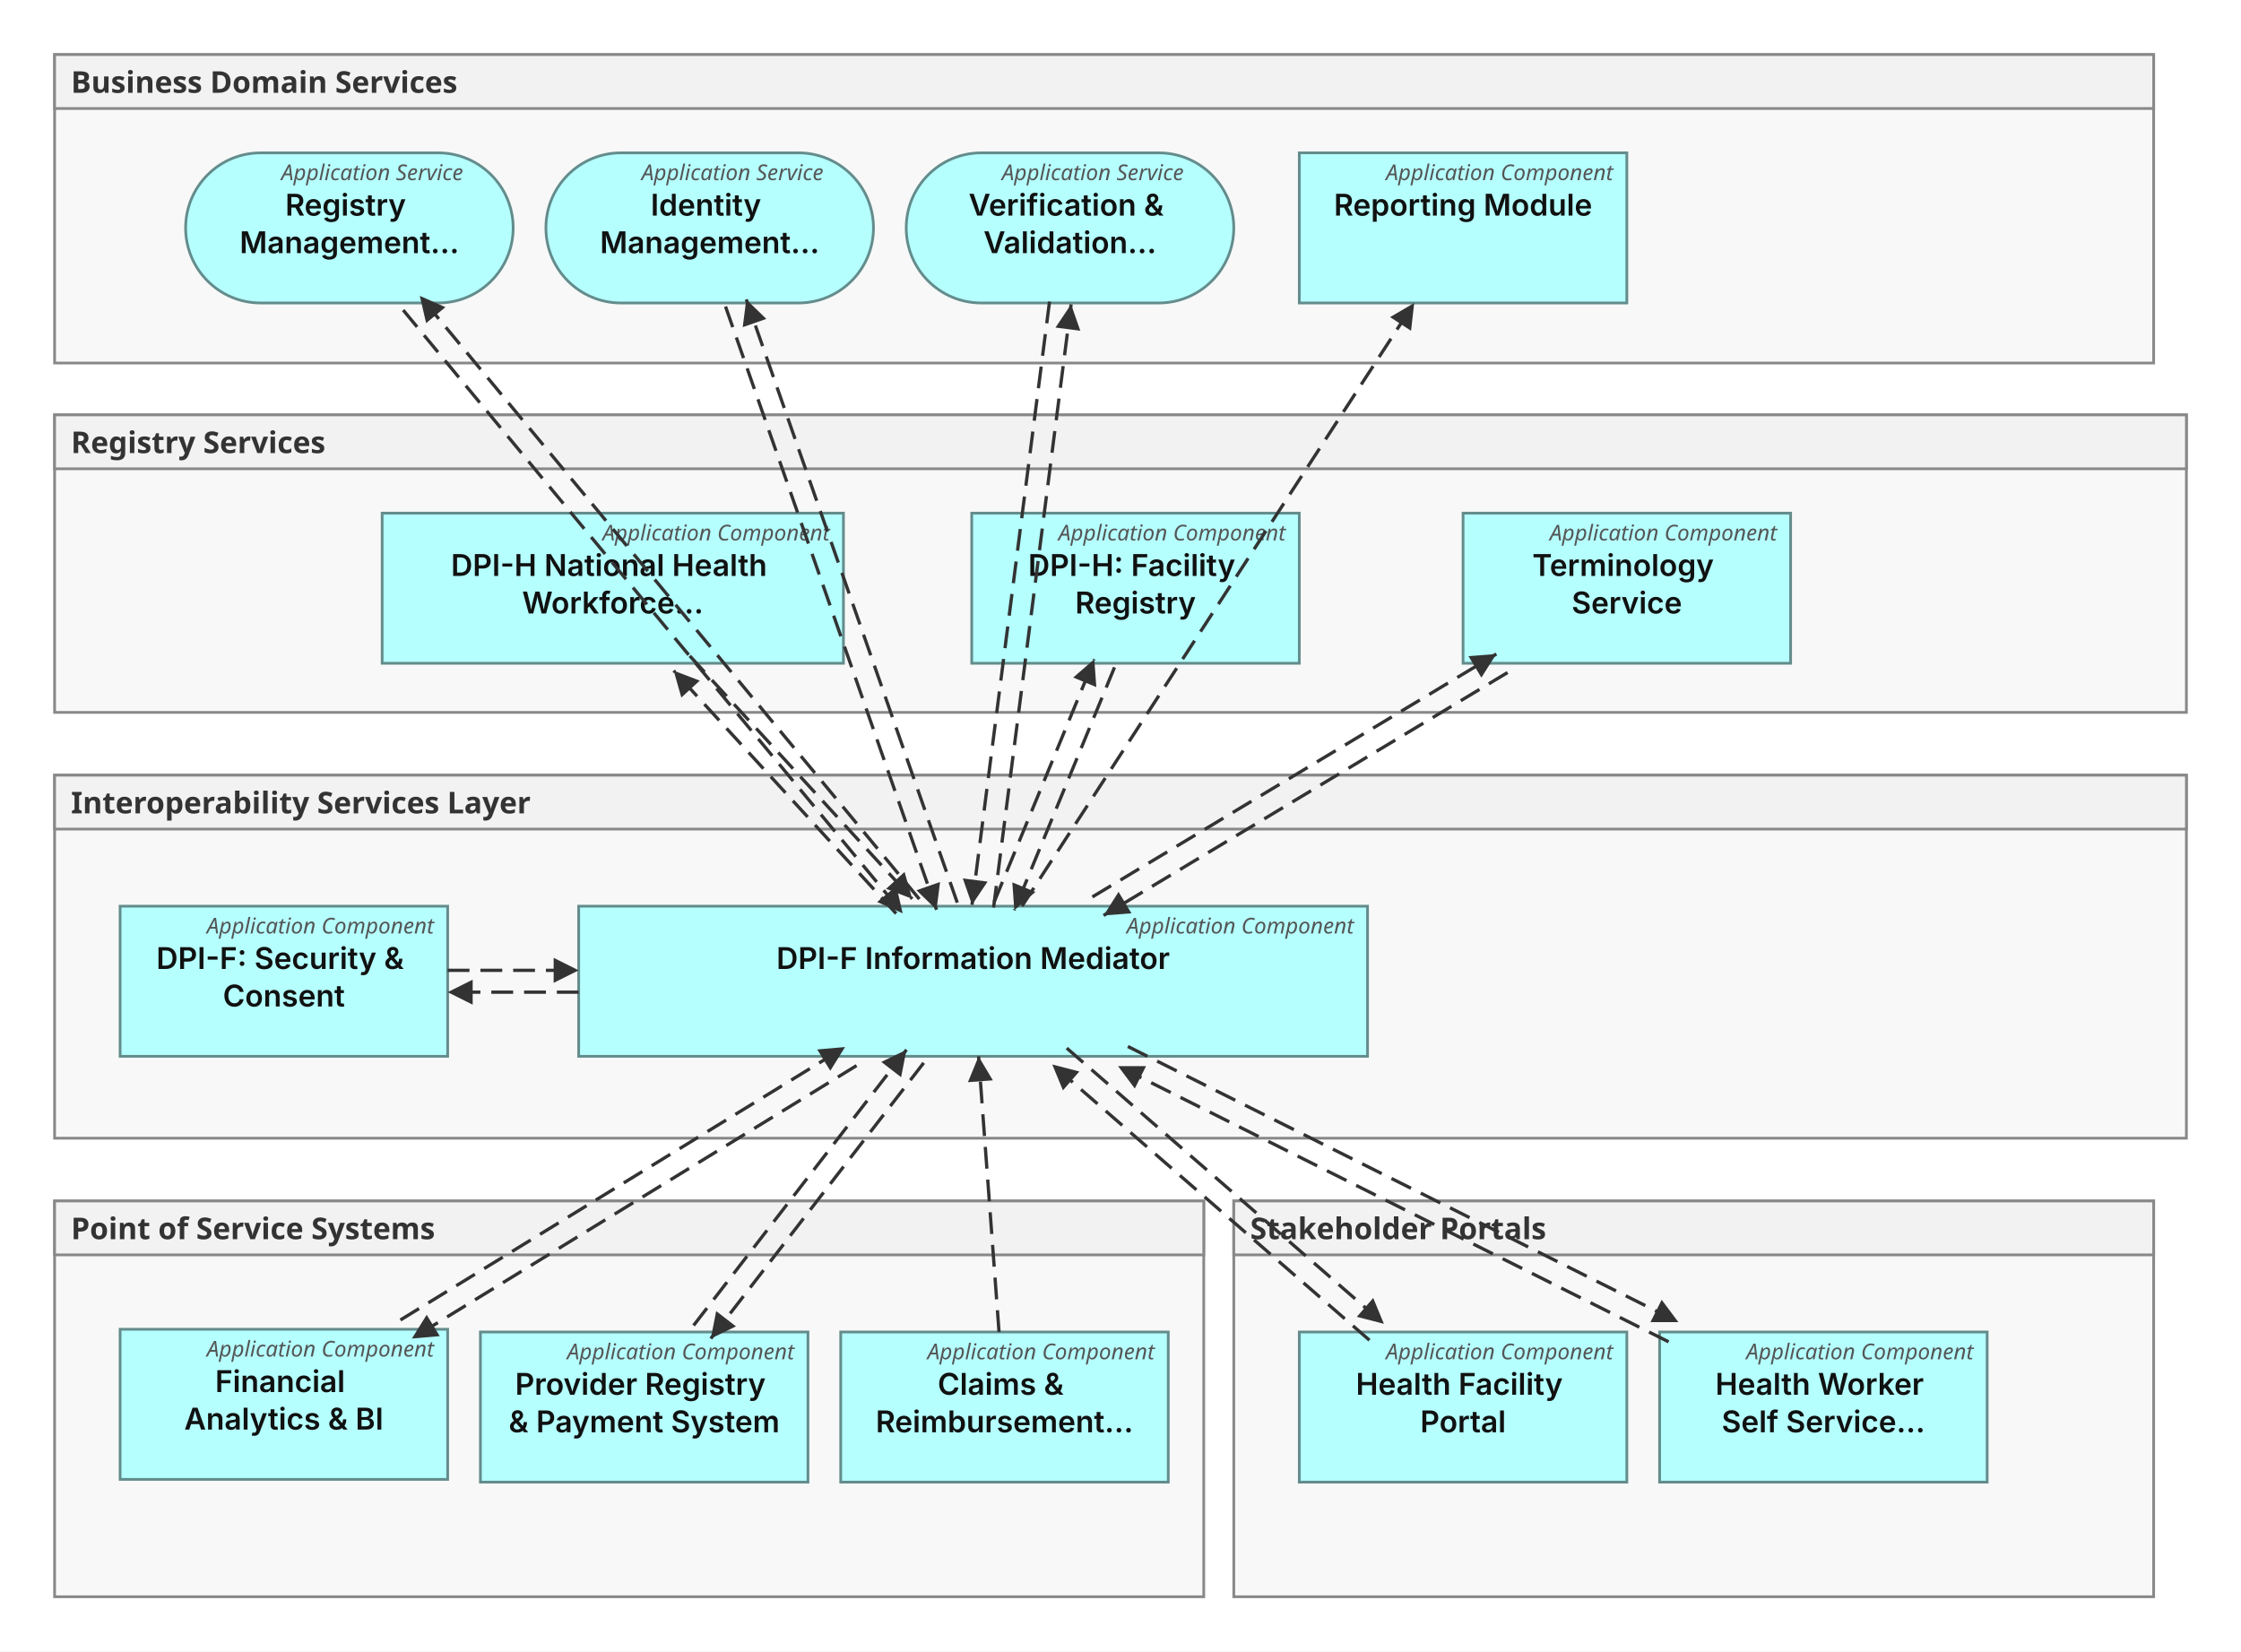
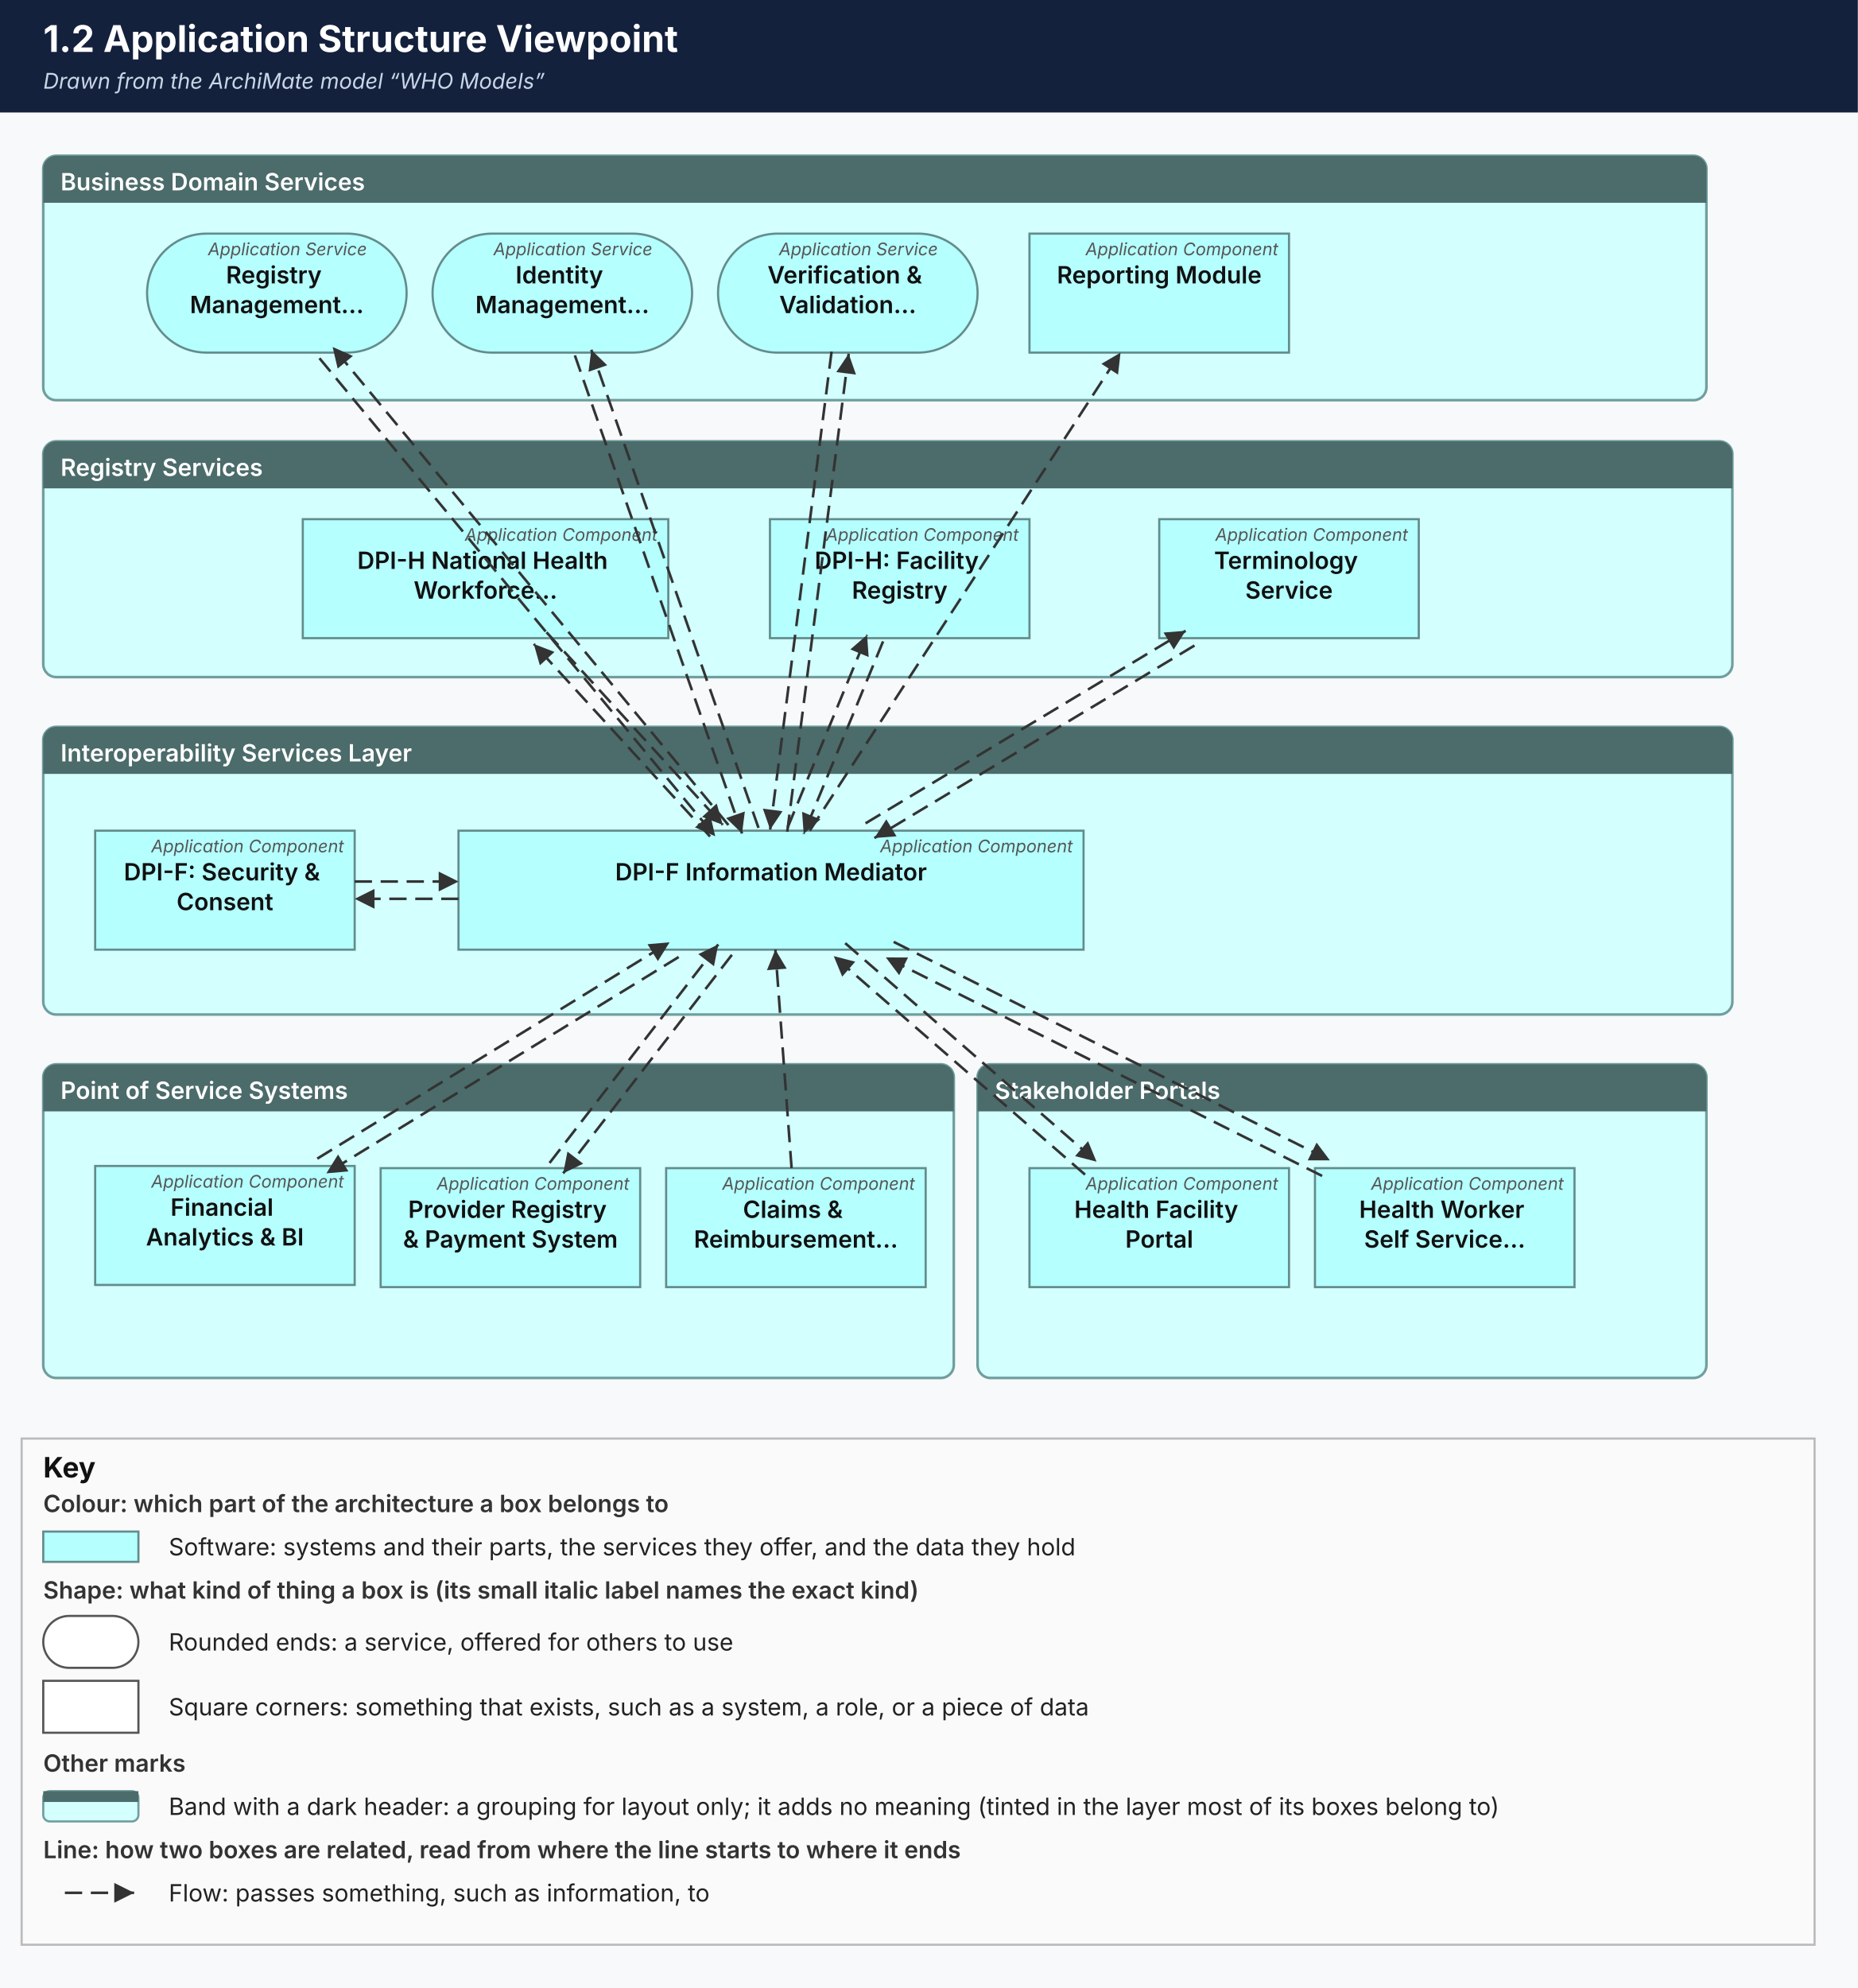
- <svg xmlns="http://www.w3.org/2000/svg" viewBox="28 16 821 605" width="821" height="605" role="img" aria-labelledby="av-title">
+ <svg xmlns="http://www.w3.org/2000/svg" viewBox="28 -36 859 919" width="859" height="919" role="img" aria-labelledby="av-title">
  <style>
- .av-name{font:600 11px system-ui,-apple-system,"Segoe UI",sans-serif;fill:#111}
- .av-type{font:italic 8px system-ui,sans-serif;fill:#555}
- .av-group{font:600 11px system-ui,sans-serif;fill:#333}
- .av-note{font:10px system-ui,sans-serif;fill:#222}
- .av-rel{font:9px system-ui,sans-serif;fill:#333;paint-order:stroke;stroke:#fff;stroke-width:3px}
+ .av-name{font:600 11px Inter, "Segoe UI", system-ui, -apple-system, Helvetica, Arial, sans-serif;fill:#111}
+ .av-type{font:italic 8px Inter, "Segoe UI", system-ui, -apple-system, Helvetica, Arial, sans-serif;fill:#555}
+ .av-group{font:600 11px Inter, "Segoe UI", system-ui, -apple-system, Helvetica, Arial, sans-serif;fill:#333}
+ .av-note{font:10px Inter, "Segoe UI", system-ui, -apple-system, Helvetica, Arial, sans-serif;fill:#222}
+ .av-key{font:11px Inter, "Segoe UI", system-ui, -apple-system, Helvetica, Arial, sans-serif;fill:#222}
+ .av-keyh{font:600 11px Inter, "Segoe UI", system-ui, -apple-system, Helvetica, Arial, sans-serif;fill:#333}
+ .av-keyt{font:700 13px Inter, "Segoe UI", system-ui, -apple-system, Helvetica, Arial, sans-serif;fill:#111}
+ .av-rel{font:9px Inter, "Segoe UI", system-ui, -apple-system, Helvetica, Arial, sans-serif;fill:#333;paint-order:stroke;stroke:#fff;stroke-width:3px}
a:hover rect,a:hover polygon,a:focus rect,a:focus polygon{stroke:#06c;stroke-width:2.5}
</style>
  <defs>
    <marker id="arrow-open" viewBox="0 0 12 12" refX="11" refY="6" markerWidth="11" markerHeight="11" orient="auto-start-reverse" markerUnits="userSpaceOnUse">
      <path d="M1 1 L11 6 L1 11" fill="none" stroke="#333" stroke-width="1.3" />
    </marker>
    <marker id="arrow-filled" viewBox="0 0 12 12" refX="11" refY="6" markerWidth="11" markerHeight="11" orient="auto-start-reverse" markerUnits="userSpaceOnUse">
      <path d="M1 1 L11 6 L1 11 Z" fill="#333" />
    </marker>
    <marker id="arrow-small" viewBox="0 0 10 10" refX="9" refY="5" markerWidth="8" markerHeight="8" orient="auto-start-reverse" markerUnits="userSpaceOnUse">
      <path d="M1 1 L9 5 L1 9" fill="none" stroke="#333" stroke-width="1.2" />
    </marker>
    <marker id="triangle-hollow" viewBox="0 0 14 14" refX="13" refY="7" markerWidth="13" markerHeight="13" orient="auto-start-reverse" markerUnits="userSpaceOnUse">
      <path d="M1 1 L13 7 L1 13 Z" fill="#fff" stroke="#333" stroke-width="1.2" />
    </marker>
    <marker id="diamond-filled" viewBox="0 0 16 10" refX="1" refY="5" markerWidth="16" markerHeight="10" orient="auto-start-reverse" markerUnits="userSpaceOnUse">
      <path d="M1 5 L8 1 L15 5 L8 9 Z" fill="#333" />
    </marker>
    <marker id="diamond-hollow" viewBox="0 0 16 10" refX="1" refY="5" markerWidth="16" markerHeight="10" orient="auto-start-reverse" markerUnits="userSpaceOnUse">
      <path d="M1 5 L8 1 L15 5 L8 9 Z" fill="#fff" stroke="#333" stroke-width="1.2" />
    </marker>
    <marker id="dot" viewBox="0 0 8 8" refX="4" refY="4" markerWidth="7" markerHeight="7" orient="auto" markerUnits="userSpaceOnUse">
      <circle cx="4" cy="4" r="3.2" fill="#333" />
    </marker>
    <pattern id="missing" width="8" height="8" patternUnits="userSpaceOnUse" patternTransform="rotate(45)">
      <rect width="8" height="8" fill="#fff" />
      <line x1="0" y1="0" x2="0" y2="8" stroke="#d33" stroke-width="2" />
    </pattern>
  </defs>
-   <rect x="28" y="16" width="821" height="605" fill="#fff" />
-   <g class="av-g">
-     <rect x="48" y="456" width="421" height="145" fill="#f2f2f2" fill-opacity=".55" stroke="#888" />
-     <rect x="48" y="456" width="421" height="19.75" fill="#f2f2f2" stroke="#888" />
-     <text class="av-group" x="54" y="470">Point of Service Systems</text>
-   </g>
-   <a href="../../../en/dpi-h-ra/archimate/0.2.0-draft.1/elements/id-0bb487f76a814e0ca738870107b29dc9/" target="_top">
+   <rect x="28" y="-36" width="859" height="919" fill="#f8f9fb" />
+   <rect x="28" y="-36" width="859" height="52" fill="#14213d" />
+   <text x="48" y="-12" style="font:700 17px Inter, &quot;Segoe UI&quot;, system-ui, -apple-system, Helvetica, Arial, sans-serif;fill:#fff">1.2 Application Structure Viewpoint</text>
+   <text x="48" y="5" style="font:italic 10px Inter, &quot;Segoe UI&quot;, system-ui, -apple-system, Helvetica, Arial, sans-serif;fill:#c9d6e6">Drawn from the ArchiMate model “WHO Models”</text>
+   <g class="av-g">
+     <rect x="48" y="456" width="421" height="145" rx="6" fill="#d3ffff" stroke="#709e9e" stroke-width="1.2" />
+     <path d="M48 462 a6 6 0 0 1 6 -6 h409 a6 6 0 0 1 6 6 v15.75 h-421 z" fill="#4c6b6b" />
+     <text class="av-group" x="56" y="472" style="fill:#fff">Point of Service Systems</text>
+   </g>
+   <a href="../../../en/dpi-h-ra/archimate/0.2.0-draft.1/elements/financial-analytics-bi/" target="_top">
    <rect x="72" y="503" width="120" height="55" fill="#b5ffff" stroke="#648c8c" stroke-width="1" />
    <text class="av-type" x="187" y="513" text-anchor="end">Application Component</text>
    <text class="av-name" x="132" y="526" text-anchor="middle">
      <tspan x="132" dy="0">Financial</tspan>
      <tspan x="132" dy="13.75">Analytics &amp; BI</tspan>
    </text>
  </a>
-   <a href="../../../en/dpi-h-ra/archimate/0.2.0-draft.1/elements/id-dcc7c73aa6fd415facde0da5ecae044b/" target="_top">
+   <a href="../../../en/dpi-h-ra/archimate/0.2.0-draft.1/elements/provider-registry-payment-system/" target="_top">
    <rect x="204" y="504" width="120" height="55" fill="#b5ffff" stroke="#648c8c" stroke-width="1" />
    <text class="av-type" x="319" y="514" text-anchor="end">Application Component</text>
    <text class="av-name" x="264" y="527" text-anchor="middle">
      <tspan x="264" dy="0">Provider Registry</tspan>
      <tspan x="264" dy="13.75">&amp; Payment System</tspan>
    </text>
  </a>
-   <a href="../../../en/dpi-h-ra/archimate/0.2.0-draft.1/elements/id-f7ffac27f018417c8ddb46a8c98c3b28/" target="_top">
+   <a href="../../../en/dpi-h-ra/archimate/0.2.0-draft.1/elements/claims-reimbursement-system/" target="_top">
    <rect x="336" y="504" width="120" height="55" fill="#b5ffff" stroke="#648c8c" stroke-width="1" />
    <text class="av-type" x="451" y="514" text-anchor="end">Application Component</text>
    <text class="av-name" x="396" y="527" text-anchor="middle">
      <tspan x="396" dy="0">Claims &amp;</tspan>
      <tspan x="396" dy="13.75">Reimbursement…</tspan>
    </text>
  </a>
  <g class="av-g">
-     <rect x="480" y="456" width="337" height="145" fill="#f2f2f2" fill-opacity=".55" stroke="#888" />
-     <rect x="480" y="456" width="337" height="19.75" fill="#f2f2f2" stroke="#888" />
-     <text class="av-group" x="486" y="470">Stakeholder Portals</text>
-   </g>
-   <a href="../../../en/dpi-h-ra/archimate/0.2.0-draft.1/elements/id-95de5ab980944de8922cc630296992ec/" target="_top">
+     <rect x="480" y="456" width="337" height="145" rx="6" fill="#d3ffff" stroke="#709e9e" stroke-width="1.2" />
+     <path d="M480 462 a6 6 0 0 1 6 -6 h325 a6 6 0 0 1 6 6 v15.75 h-337 z" fill="#4c6b6b" />
+     <text class="av-group" x="488" y="472" style="fill:#fff">Stakeholder Portals</text>
+   </g>
+   <a href="../../../en/dpi-h-ra/archimate/0.2.0-draft.1/elements/health-facility-portal/" target="_top">
    <rect x="504" y="504" width="120" height="55" fill="#b5ffff" stroke="#648c8c" stroke-width="1" />
    <text class="av-type" x="619" y="514" text-anchor="end">Application Component</text>
    <text class="av-name" x="564" y="527" text-anchor="middle">
      <tspan x="564" dy="0">Health Facility</tspan>
      <tspan x="564" dy="13.75">Portal</tspan>
    </text>
  </a>
-   <a href="../../../en/dpi-h-ra/archimate/0.2.0-draft.1/elements/id-24e3b3ea32b5424c89a8748329a6209d/" target="_top">
+   <a href="../../../en/dpi-h-ra/archimate/0.2.0-draft.1/elements/health-worker-self-service-portal/" target="_top">
    <rect x="636" y="504" width="120" height="55" fill="#b5ffff" stroke="#648c8c" stroke-width="1" />
    <text class="av-type" x="751" y="514" text-anchor="end">Application Component</text>
    <text class="av-name" x="696" y="527" text-anchor="middle">
      <tspan x="696" dy="0">Health Worker</tspan>
      <tspan x="696" dy="13.75">Self Service…</tspan>
    </text>
  </a>
  <g class="av-g">
-     <rect x="48" y="168" width="781" height="109" fill="#f2f2f2" fill-opacity=".55" stroke="#888" />
-     <rect x="48" y="168" width="781" height="19.75" fill="#f2f2f2" stroke="#888" />
-     <text class="av-group" x="54" y="182">Registry Services</text>
-   </g>
-   <a href="../../../en/dpi-h-ra/archimate/0.2.0-draft.1/elements/id-961cfe0f56b54c5ea4f48c3f34109e0e/" target="_top">
+     <rect x="48" y="168" width="781" height="109" rx="6" fill="#d3ffff" stroke="#709e9e" stroke-width="1.2" />
+     <path d="M48 174 a6 6 0 0 1 6 -6 h769 a6 6 0 0 1 6 6 v15.75 h-781 z" fill="#4c6b6b" />
+     <text class="av-group" x="56" y="184" style="fill:#fff">Registry Services</text>
+   </g>
+   <a href="../../../en/dpi-h-ra/archimate/0.2.0-draft.1/elements/dpi-h-national-health-workforce-directory-registry/" target="_top">
    <rect x="168" y="204" width="169" height="55" fill="#b5ffff" stroke="#648c8c" stroke-width="1" />
    <text class="av-type" x="332" y="214" text-anchor="end">Application Component</text>
    <text class="av-name" x="252.5" y="227" text-anchor="middle">
      <tspan x="252.5" dy="0">DPI-H National Health</tspan>
      <tspan x="252.5" dy="13.75">Workforce…</tspan>
    </text>
  </a>
-   <a href="../../../en/dpi-h-ra/archimate/0.2.0-draft.1/elements/id-a3b7a1d2792c400ba0398eb82affaf2d/" target="_top">
+   <a href="../../../en/dpi-h-ra/archimate/0.2.0-draft.1/elements/dpi-h-facility-registry/" target="_top">
    <rect x="384" y="204" width="120" height="55" fill="#b5ffff" stroke="#648c8c" stroke-width="1" />
    <text class="av-type" x="499" y="214" text-anchor="end">Application Component</text>
    <text class="av-name" x="444" y="227" text-anchor="middle">
      <tspan x="444" dy="0">DPI-H: Facility</tspan>
      <tspan x="444" dy="13.75">Registry</tspan>
    </text>
  </a>
-   <a href="../../../en/dpi-h-ra/archimate/0.2.0-draft.1/elements/id-e23a136ac7904c02a15f46010f655099/" target="_top">
+   <a href="../../../en/dpi-h-ra/archimate/0.2.0-draft.1/elements/terminology-service/" target="_top">
    <rect x="564" y="204" width="120" height="55" fill="#b5ffff" stroke="#648c8c" stroke-width="1" />
    <text class="av-type" x="679" y="214" text-anchor="end">Application Component</text>
    <text class="av-name" x="624" y="227" text-anchor="middle">
      <tspan x="624" dy="0">Terminology</tspan>
      <tspan x="624" dy="13.75">Service</tspan>
    </text>
  </a>
  <g class="av-g">
-     <rect x="48" y="300" width="781" height="133" fill="#f2f2f2" fill-opacity=".55" stroke="#888" />
-     <rect x="48" y="300" width="781" height="19.75" fill="#f2f2f2" stroke="#888" />
-     <text class="av-group" x="54" y="314">Interoperability Services Layer</text>
-   </g>
-   <a href="../../../en/dpi-h-ra/archimate/0.2.0-draft.1/elements/id-1dc836590e8a4c4796d0ca941ce01d2b/" target="_top">
+     <rect x="48" y="300" width="781" height="133" rx="6" fill="#d3ffff" stroke="#709e9e" stroke-width="1.2" />
+     <path d="M48 306 a6 6 0 0 1 6 -6 h769 a6 6 0 0 1 6 6 v15.75 h-781 z" fill="#4c6b6b" />
+     <text class="av-group" x="56" y="316" style="fill:#fff">Interoperability Services Layer</text>
+   </g>
+   <a href="../../../en/dpi-h-ra/archimate/0.2.0-draft.1/elements/dpi-f-security-consent/" target="_top">
    <rect x="72" y="348" width="120" height="55" fill="#b5ffff" stroke="#648c8c" stroke-width="1" />
    <text class="av-type" x="187" y="358" text-anchor="end">Application Component</text>
    <text class="av-name" x="132" y="371" text-anchor="middle">
      <tspan x="132" dy="0">DPI-F: Security &amp;</tspan>
      <tspan x="132" dy="13.75">Consent</tspan>
    </text>
  </a>
-   <a href="../../../en/dpi-h-ra/archimate/0.2.0-draft.1/elements/id-7862a8939c5a458c9ad1674062700688/" target="_top">
+   <a href="../../../en/dpi-h-ra/archimate/0.2.0-draft.1/elements/dpi-f-information-mediator/" target="_top">
    <rect x="240" y="348" width="289" height="55" fill="#b5ffff" stroke="#648c8c" stroke-width="1" />
    <text class="av-type" x="524" y="358" text-anchor="end">Application Component</text>
    <text class="av-name" x="384.5" y="371" text-anchor="middle">
      <tspan x="384.5" dy="0">DPI-F Information Mediator</tspan>
    </text>
  </a>
  <g class="av-g">
-     <rect x="48" y="36" width="769" height="113" fill="#f2f2f2" fill-opacity=".55" stroke="#888" />
-     <rect x="48" y="36" width="769" height="19.75" fill="#f2f2f2" stroke="#888" />
-     <text class="av-group" x="54" y="50">Business Domain Services</text>
-   </g>
-   <a href="../../../en/dpi-h-ra/archimate/0.2.0-draft.1/elements/id-bed24fc6e59048c595b7bde7a22b63f9/" target="_top">
+     <rect x="48" y="36" width="769" height="113" rx="6" fill="#d3ffff" stroke="#709e9e" stroke-width="1.2" />
+     <path d="M48 42 a6 6 0 0 1 6 -6 h757 a6 6 0 0 1 6 6 v15.75 h-769 z" fill="#4c6b6b" />
+     <text class="av-group" x="56" y="52" style="fill:#fff">Business Domain Services</text>
+   </g>
+   <a href="../../../en/dpi-h-ra/archimate/0.2.0-draft.1/elements/reporting-module/" target="_top">
    <rect x="504" y="72" width="120" height="55" fill="#b5ffff" stroke="#648c8c" stroke-width="1" />
    <text class="av-type" x="619" y="82" text-anchor="end">Application Component</text>
    <text class="av-name" x="564" y="95" text-anchor="middle">
      <tspan x="564" dy="0">Reporting Module</tspan>
    </text>
  </a>
-   <a href="../../../en/dpi-h-ra/archimate/0.2.0-draft.1/elements/id-61f9036cfc264e5ea18d7538e3f84e64/" target="_top">
+   <a href="../../../en/dpi-h-ra/archimate/0.2.0-draft.1/elements/verification-validation-service/" target="_top">
    <rect x="360" y="72" width="120" height="55" rx="27.5" fill="#b5ffff" stroke="#648c8c" stroke-width="1" />
    <text class="av-type" x="461.667" y="82" text-anchor="end">Application Service</text>
    <text class="av-name" x="420" y="95" text-anchor="middle">
      <tspan x="420" dy="0">Verification &amp;</tspan>
      <tspan x="420" dy="13.75">Validation…</tspan>
    </text>
  </a>
-   <a href="../../../en/dpi-h-ra/archimate/0.2.0-draft.1/elements/id-237fa14306eb4c27911ba45307cdf26c/" target="_top">
+   <a href="../../../en/dpi-h-ra/archimate/0.2.0-draft.1/elements/registry-management-service/" target="_top">
    <rect x="96" y="72" width="120" height="55" rx="27.5" fill="#b5ffff" stroke="#648c8c" stroke-width="1" />
    <text class="av-type" x="197.667" y="82" text-anchor="end">Application Service</text>
    <text class="av-name" x="156" y="95" text-anchor="middle">
      <tspan x="156" dy="0">Registry</tspan>
      <tspan x="156" dy="13.75">Management…</tspan>
    </text>
  </a>
-   <a href="../../../en/dpi-h-ra/archimate/0.2.0-draft.1/elements/id-b01d1fd318e343b4a85c5c5f73b81fbb/" target="_top">
+   <a href="../../../en/dpi-h-ra/archimate/0.2.0-draft.1/elements/identity-management-service/" target="_top">
    <rect x="228" y="72" width="120" height="55" rx="27.5" fill="#b5ffff" stroke="#648c8c" stroke-width="1" />
    <text class="av-type" x="329.667" y="82" text-anchor="end">Application Service</text>
    <text class="av-name" x="288" y="95" text-anchor="middle">
      <tspan x="288" dy="0">Identity</tspan>
      <tspan x="288" dy="13.75">Management…</tspan>
    </text>
  </a>
  <a href="../../../en/dpi-h-ra/archimate/0.2.0-draft.1/relationships/id-42ccf72f046744a98d3c5e717079c059/" target="_top">
    <path d="M174.7 499.6 L337.6 399.6" fill="none" stroke="#333" stroke-width="1.2" stroke-dasharray="8 4" marker-end="url(#arrow-filled)" />
    <path d="M174.7 499.6 L337.6 399.6" fill="none" stroke="transparent" stroke-width="8" />
  </a>
  <a href="../../../en/dpi-h-ra/archimate/0.2.0-draft.1/relationships/id-dfb5d9850936470297441731ba7923a5/" target="_top">
    <path d="M282.1 501.6 L360.1 400.6" fill="none" stroke="#333" stroke-width="1.2" stroke-dasharray="8 4" marker-end="url(#arrow-filled)" />
    <path d="M282.1 501.6 L360.1 400.6" fill="none" stroke="transparent" stroke-width="8" />
  </a>
  <a href="../../../en/dpi-h-ra/archimate/0.2.0-draft.1/relationships/id-753eb90f4e7b4fde86af9d2a79212e40/" target="_top">
    <path d="M394 504 L386.5 403" fill="none" stroke="#333" stroke-width="1.2" stroke-dasharray="8 4" marker-end="url(#arrow-filled)" />
    <path d="M394 504 L386.5 403" fill="none" stroke="transparent" stroke-width="8" />
  </a>
  <a href="../../../en/dpi-h-ra/archimate/0.2.0-draft.1/relationships/id-84904306f207414a97c5a3ea80f2efdd/" target="_top">
    <path d="M529.7 507 L413.5 406" fill="none" stroke="#333" stroke-width="1.2" stroke-dasharray="8 4" marker-end="url(#arrow-filled)" />
    <path d="M529.7 507 L413.5 406" fill="none" stroke="transparent" stroke-width="8" />
  </a>
  <a href="../../../en/dpi-h-ra/archimate/0.2.0-draft.1/relationships/id-25e7a559b40f40bfbb336dbd0fa65df6/" target="_top">
    <path d="M639.3 507.6 L437.6 406.6" fill="none" stroke="#333" stroke-width="1.2" stroke-dasharray="8 4" marker-end="url(#arrow-filled)" />
    <path d="M639.3 507.6 L437.6 406.6" fill="none" stroke="transparent" stroke-width="8" />
  </a>
  <a href="../../../en/dpi-h-ra/archimate/0.2.0-draft.1/relationships/id-fb7f0277b41346d5879bb83277f26733/" target="_top">
    <path d="M280.7 256.3 L362.2 345.3" fill="none" stroke="#333" stroke-width="1.2" stroke-dasharray="8 4" marker-end="url(#arrow-filled)" />
    <path d="M280.7 256.3 L362.2 345.3" fill="none" stroke="transparent" stroke-width="8" />
  </a>
  <a href="../../../en/dpi-h-ra/archimate/0.2.0-draft.1/relationships/id-e601aa19b7d5495384703b338a8b48e5/" target="_top">
    <path d="M436.3 260.5 L399.6 349.5" fill="none" stroke="#333" stroke-width="1.2" stroke-dasharray="8 4" marker-end="url(#arrow-filled)" />
    <path d="M436.3 260.5 L399.6 349.5" fill="none" stroke="transparent" stroke-width="8" />
  </a>
  <a href="../../../en/dpi-h-ra/archimate/0.2.0-draft.1/relationships/id-3138db23398c4190b70f27e6117b95dc/" target="_top">
    <path d="M580.3 262.4 L432.3 351.4" fill="none" stroke="#333" stroke-width="1.2" stroke-dasharray="8 4" marker-end="url(#arrow-filled)" />
    <path d="M580.3 262.4 L432.3 351.4" fill="none" stroke="transparent" stroke-width="8" />
  </a>
  <a href="../../../en/dpi-h-ra/archimate/0.2.0-draft.1/relationships/id-f6c5dcd50a324092b090370ef539e33b/" target="_top">
    <path d="M192 371.5 L240 371.5" fill="none" stroke="#333" stroke-width="1.2" stroke-dasharray="8 4" marker-end="url(#arrow-filled)" />
    <path d="M192 371.5 L240 371.5" fill="none" stroke="transparent" stroke-width="8" />
  </a>
  <a href="../../../en/dpi-h-ra/archimate/0.2.0-draft.1/relationships/id-e9f46c67e68042109744e4da917ae6ff/" target="_top">
    <path d="M240 379.5 L192 379.5" fill="none" stroke="#333" stroke-width="1.2" stroke-dasharray="8 4" marker-end="url(#arrow-filled)" />
    <path d="M240 379.5 L192 379.5" fill="none" stroke="transparent" stroke-width="8" />
  </a>
  <a href="../../../en/dpi-h-ra/archimate/0.2.0-draft.1/relationships/id-d123c3d402a445ccb278dfc0c6f58de8/" target="_top">
    <path d="M366.4 405.4 L288.4 506.4" fill="none" stroke="#333" stroke-width="1.2" stroke-dasharray="8 4" marker-end="url(#arrow-filled)" />
    <path d="M366.4 405.4 L288.4 506.4" fill="none" stroke="transparent" stroke-width="8" />
  </a>
  <a href="../../../en/dpi-h-ra/archimate/0.2.0-draft.1/relationships/id-c5c4994b207e426dbbed28b44deacbf6/" target="_top">
    <path d="M341.8 406.4 L178.9 506.4" fill="none" stroke="#333" stroke-width="1.2" stroke-dasharray="8 4" marker-end="url(#arrow-filled)" />
    <path d="M341.8 406.4 L178.9 506.4" fill="none" stroke="transparent" stroke-width="8" />
  </a>
  <a href="../../../en/dpi-h-ra/archimate/0.2.0-draft.1/relationships/id-8bfcf3f3cac14740bef7d19100c587ba/" target="_top">
    <path d="M418.8 400 L535 501" fill="none" stroke="#333" stroke-width="1.2" stroke-dasharray="8 4" marker-end="url(#arrow-filled)" />
    <path d="M418.8 400 L535 501" fill="none" stroke="transparent" stroke-width="8" />
  </a>
  <a href="../../../en/dpi-h-ra/archimate/0.2.0-draft.1/relationships/id-7f0250a90ff3463c9690c9a5fba48e96/" target="_top">
    <path d="M441.2 399.4 L642.9 500.4" fill="none" stroke="#333" stroke-width="1.2" stroke-dasharray="8 4" marker-end="url(#arrow-filled)" />
    <path d="M441.2 399.4 L642.9 500.4" fill="none" stroke="transparent" stroke-width="8" />
  </a>
  <a href="../../../en/dpi-h-ra/archimate/0.2.0-draft.1/relationships/id-9540ab8bdf4945278fdd25eb3e37b7f3/" target="_top">
    <path d="M392.2 346.5 L428.9 257.5" fill="none" stroke="#333" stroke-width="1.2" stroke-dasharray="8 4" marker-end="url(#arrow-filled)" />
    <path d="M392.2 346.5 L428.9 257.5" fill="none" stroke="transparent" stroke-width="8" />
  </a>
  <a href="../../../en/dpi-h-ra/archimate/0.2.0-draft.1/relationships/id-ace822c5be96420a980993dcb3184ce4/" target="_top">
    <path d="M356.3 350.7 L274.8 261.7" fill="none" stroke="#333" stroke-width="1.2" stroke-dasharray="8 4" marker-end="url(#arrow-filled)" />
    <path d="M356.3 350.7 L274.8 261.7" fill="none" stroke="transparent" stroke-width="8" />
  </a>
  <a href="../../../en/dpi-h-ra/archimate/0.2.0-draft.1/relationships/id-7a3903baac4141b0878bfd4bf0d1c2c7/" target="_top">
    <path d="M428.2 344.6 L576.2 255.6" fill="none" stroke="#333" stroke-width="1.2" stroke-dasharray="8 4" marker-end="url(#arrow-filled)" />
    <path d="M428.2 344.6 L576.2 255.6" fill="none" stroke="transparent" stroke-width="8" />
  </a>
  <a href="../../../en/dpi-h-ra/archimate/0.2.0-draft.1/relationships/id-9aef44a6f9bb4910802896bc2fe65497/" target="_top">
    <path d="M402.4 348 L546.1 127" fill="none" stroke="#333" stroke-width="1.2" stroke-dasharray="8 4" marker-end="url(#arrow-filled)" />
    <path d="M402.4 348 L546.1 127" fill="none" stroke="transparent" stroke-width="8" />
  </a>
  <a href="../../../en/dpi-h-ra/archimate/0.2.0-draft.1/relationships/id-5bfbeed8eee54b9ba650e228e6c5df90/" target="_top">
    <path d="M392 348.5 L420.4 127.5" fill="none" stroke="#333" stroke-width="1.2" stroke-dasharray="8 4" marker-end="url(#arrow-filled)" />
    <path d="M392 348.5 L420.4 127.5" fill="none" stroke="transparent" stroke-width="8" />
  </a>
  <a href="../../../en/dpi-h-ra/archimate/0.2.0-draft.1/relationships/id-b9e22d5a22844b5680f546ceeeb0f436/" target="_top">
    <path d="M364.8 345.4 L181.8 124.4" fill="none" stroke="#333" stroke-width="1.2" stroke-dasharray="8 4" marker-end="url(#arrow-filled)" />
    <path d="M364.8 345.4 L181.8 124.4" fill="none" stroke="transparent" stroke-width="8" />
  </a>
  <a href="../../../en/dpi-h-ra/archimate/0.2.0-draft.1/relationships/id-a571733fdcaf4011835f3457adbb5ccc/" target="_top">
    <path d="M378.7 346.7 L301.4 125.7" fill="none" stroke="#333" stroke-width="1.2" stroke-dasharray="8 4" marker-end="url(#arrow-filled)" />
    <path d="M378.7 346.7 L301.4 125.7" fill="none" stroke="transparent" stroke-width="8" />
  </a>
  <a href="../../../en/dpi-h-ra/archimate/0.2.0-draft.1/relationships/id-6e5db7ba4f4f44679787bd8a1f653403/" target="_top">
    <path d="M412.5 126.5 L384.1 347.5" fill="none" stroke="#333" stroke-width="1.2" stroke-dasharray="8 4" marker-end="url(#arrow-filled)" />
    <path d="M412.5 126.5 L384.1 347.5" fill="none" stroke="transparent" stroke-width="8" />
  </a>
  <a href="../../../en/dpi-h-ra/archimate/0.2.0-draft.1/relationships/id-32625db1d97740a58c807ec0b698a4a8/" target="_top">
    <path d="M175.7 129.6 L358.7 350.6" fill="none" stroke="#333" stroke-width="1.2" stroke-dasharray="8 4" marker-end="url(#arrow-filled)" />
    <path d="M175.7 129.6 L358.7 350.6" fill="none" stroke="transparent" stroke-width="8" />
  </a>
  <a href="../../../en/dpi-h-ra/archimate/0.2.0-draft.1/relationships/id-f5aed5d99c684082a1325c35ae1fdb42/" target="_top">
    <path d="M293.8 128.3 L371.1 349.3" fill="none" stroke="#333" stroke-width="1.2" stroke-dasharray="8 4" marker-end="url(#arrow-filled)" />
    <path d="M293.8 128.3 L371.1 349.3" fill="none" stroke="transparent" stroke-width="8" />
  </a>
+   <g class="av-legend">
+     <rect x="38" y="629" width="829" height="234" fill="#fafafa" stroke="#bbb" />
+     <text class="av-keyt" x="48" y="647">Key</text>
+     <text class="av-keyh" x="48" y="663">Colour: which part of the architecture a box belongs to</text>
+     <rect x="48" y="672" width="44" height="14" fill="#b5ffff" stroke="#648c8c" />
+     <text class="av-key" x="106" y="683">Software: systems and their parts, the services they offer, and the data they hold</text>
+     <text class="av-keyh" x="48" y="703">Shape: what kind of thing a box is (its small italic label names the exact kind)</text>
+     <rect x="48" y="711" width="44" height="24" rx="12" fill="#fff" stroke="#555" />
+     <text class="av-key" x="106" y="727">Rounded ends: a service, offered for others to use</text>
+     <rect x="48" y="741" width="44" height="24" fill="#fff" stroke="#555" />
+     <text class="av-key" x="106" y="757">Square corners: something that exists, such as a system, a role, or a piece of data</text>
+     <text class="av-keyh" x="48" y="783">Other marks</text>
+     <rect x="48" y="792" width="44" height="14" rx="3" fill="#d3ffff" stroke="#709e9e" />
+     <rect x="48" y="792" width="44" height="5" fill="#4c6b6b" />
+     <text class="av-key" x="106" y="803">Band with a dark header: a grouping for layout only; it adds no meaning (tinted in the layer most of its boxes belong to)</text>
+     <text class="av-keyh" x="48" y="823">Line: how two boxes are related, read from where the line starts to where it ends</text>
+     <path d="M58 839 L90 839" fill="none" stroke="#333" stroke-width="1.2" stroke-dasharray="8 4" marker-end="url(#arrow-filled)" />
+     <text class="av-key" x="106" y="843">Flow: passes something, such as information, to</text>
+   </g>
</svg>
